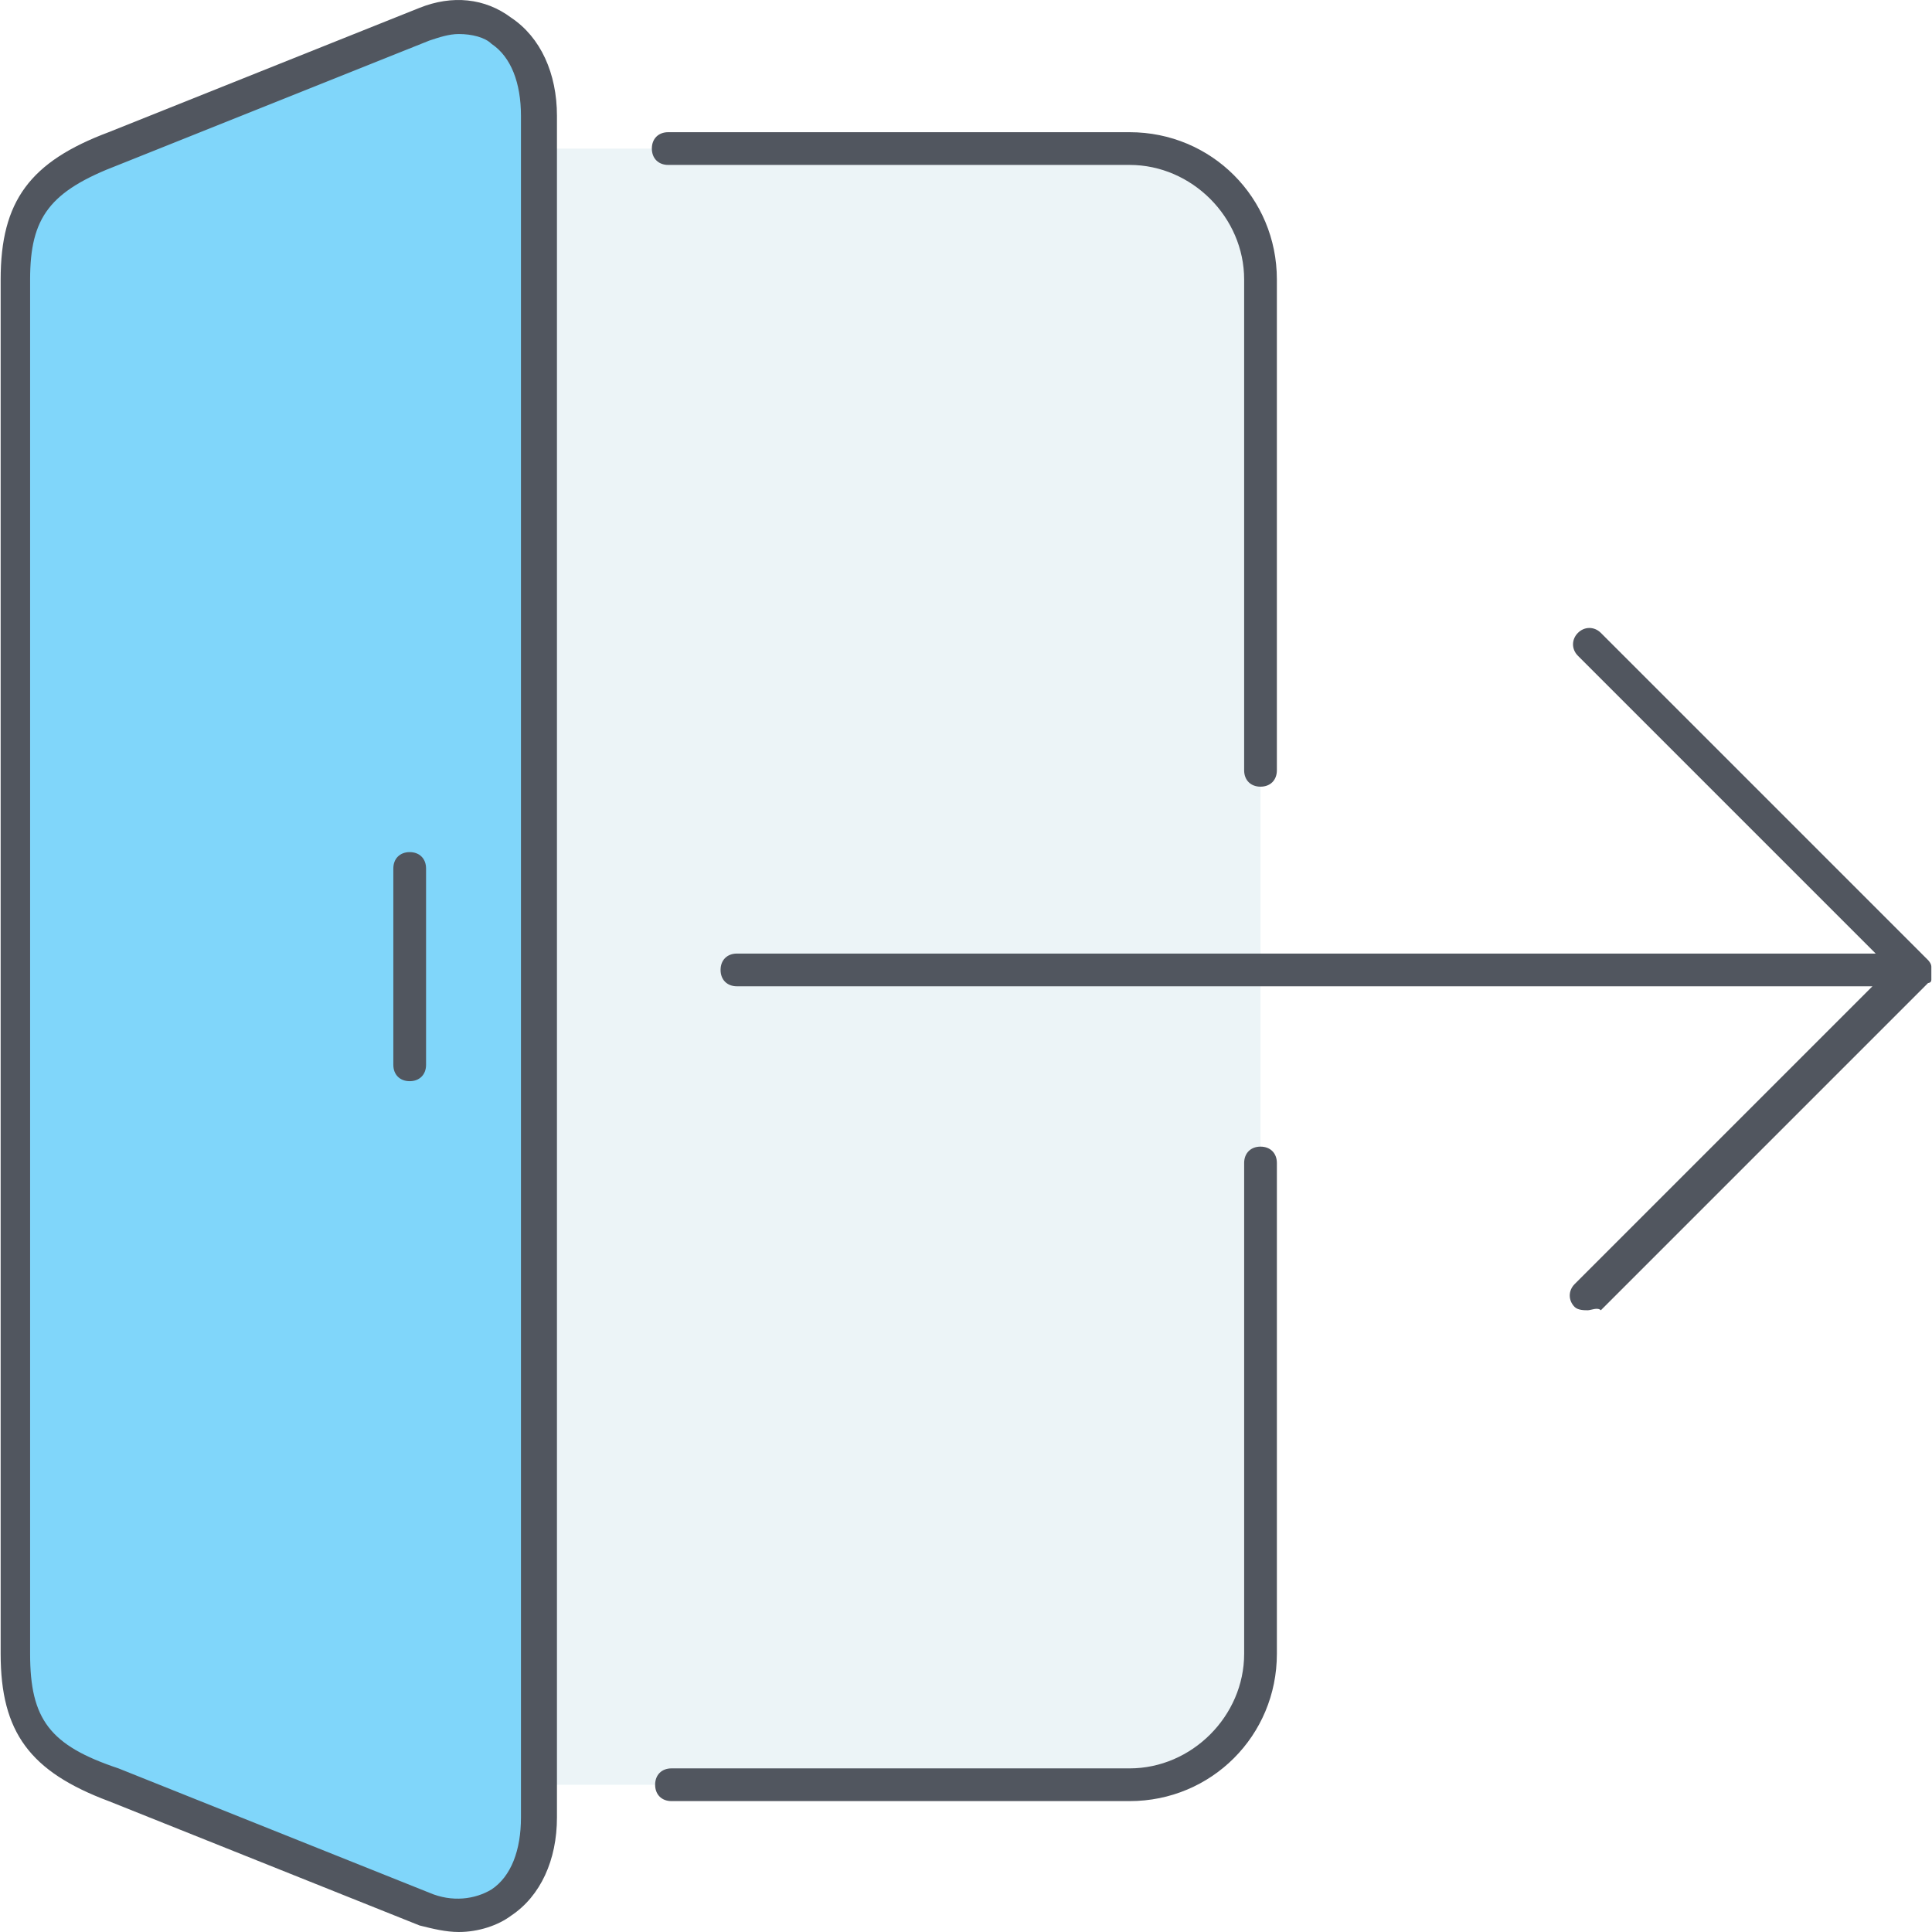
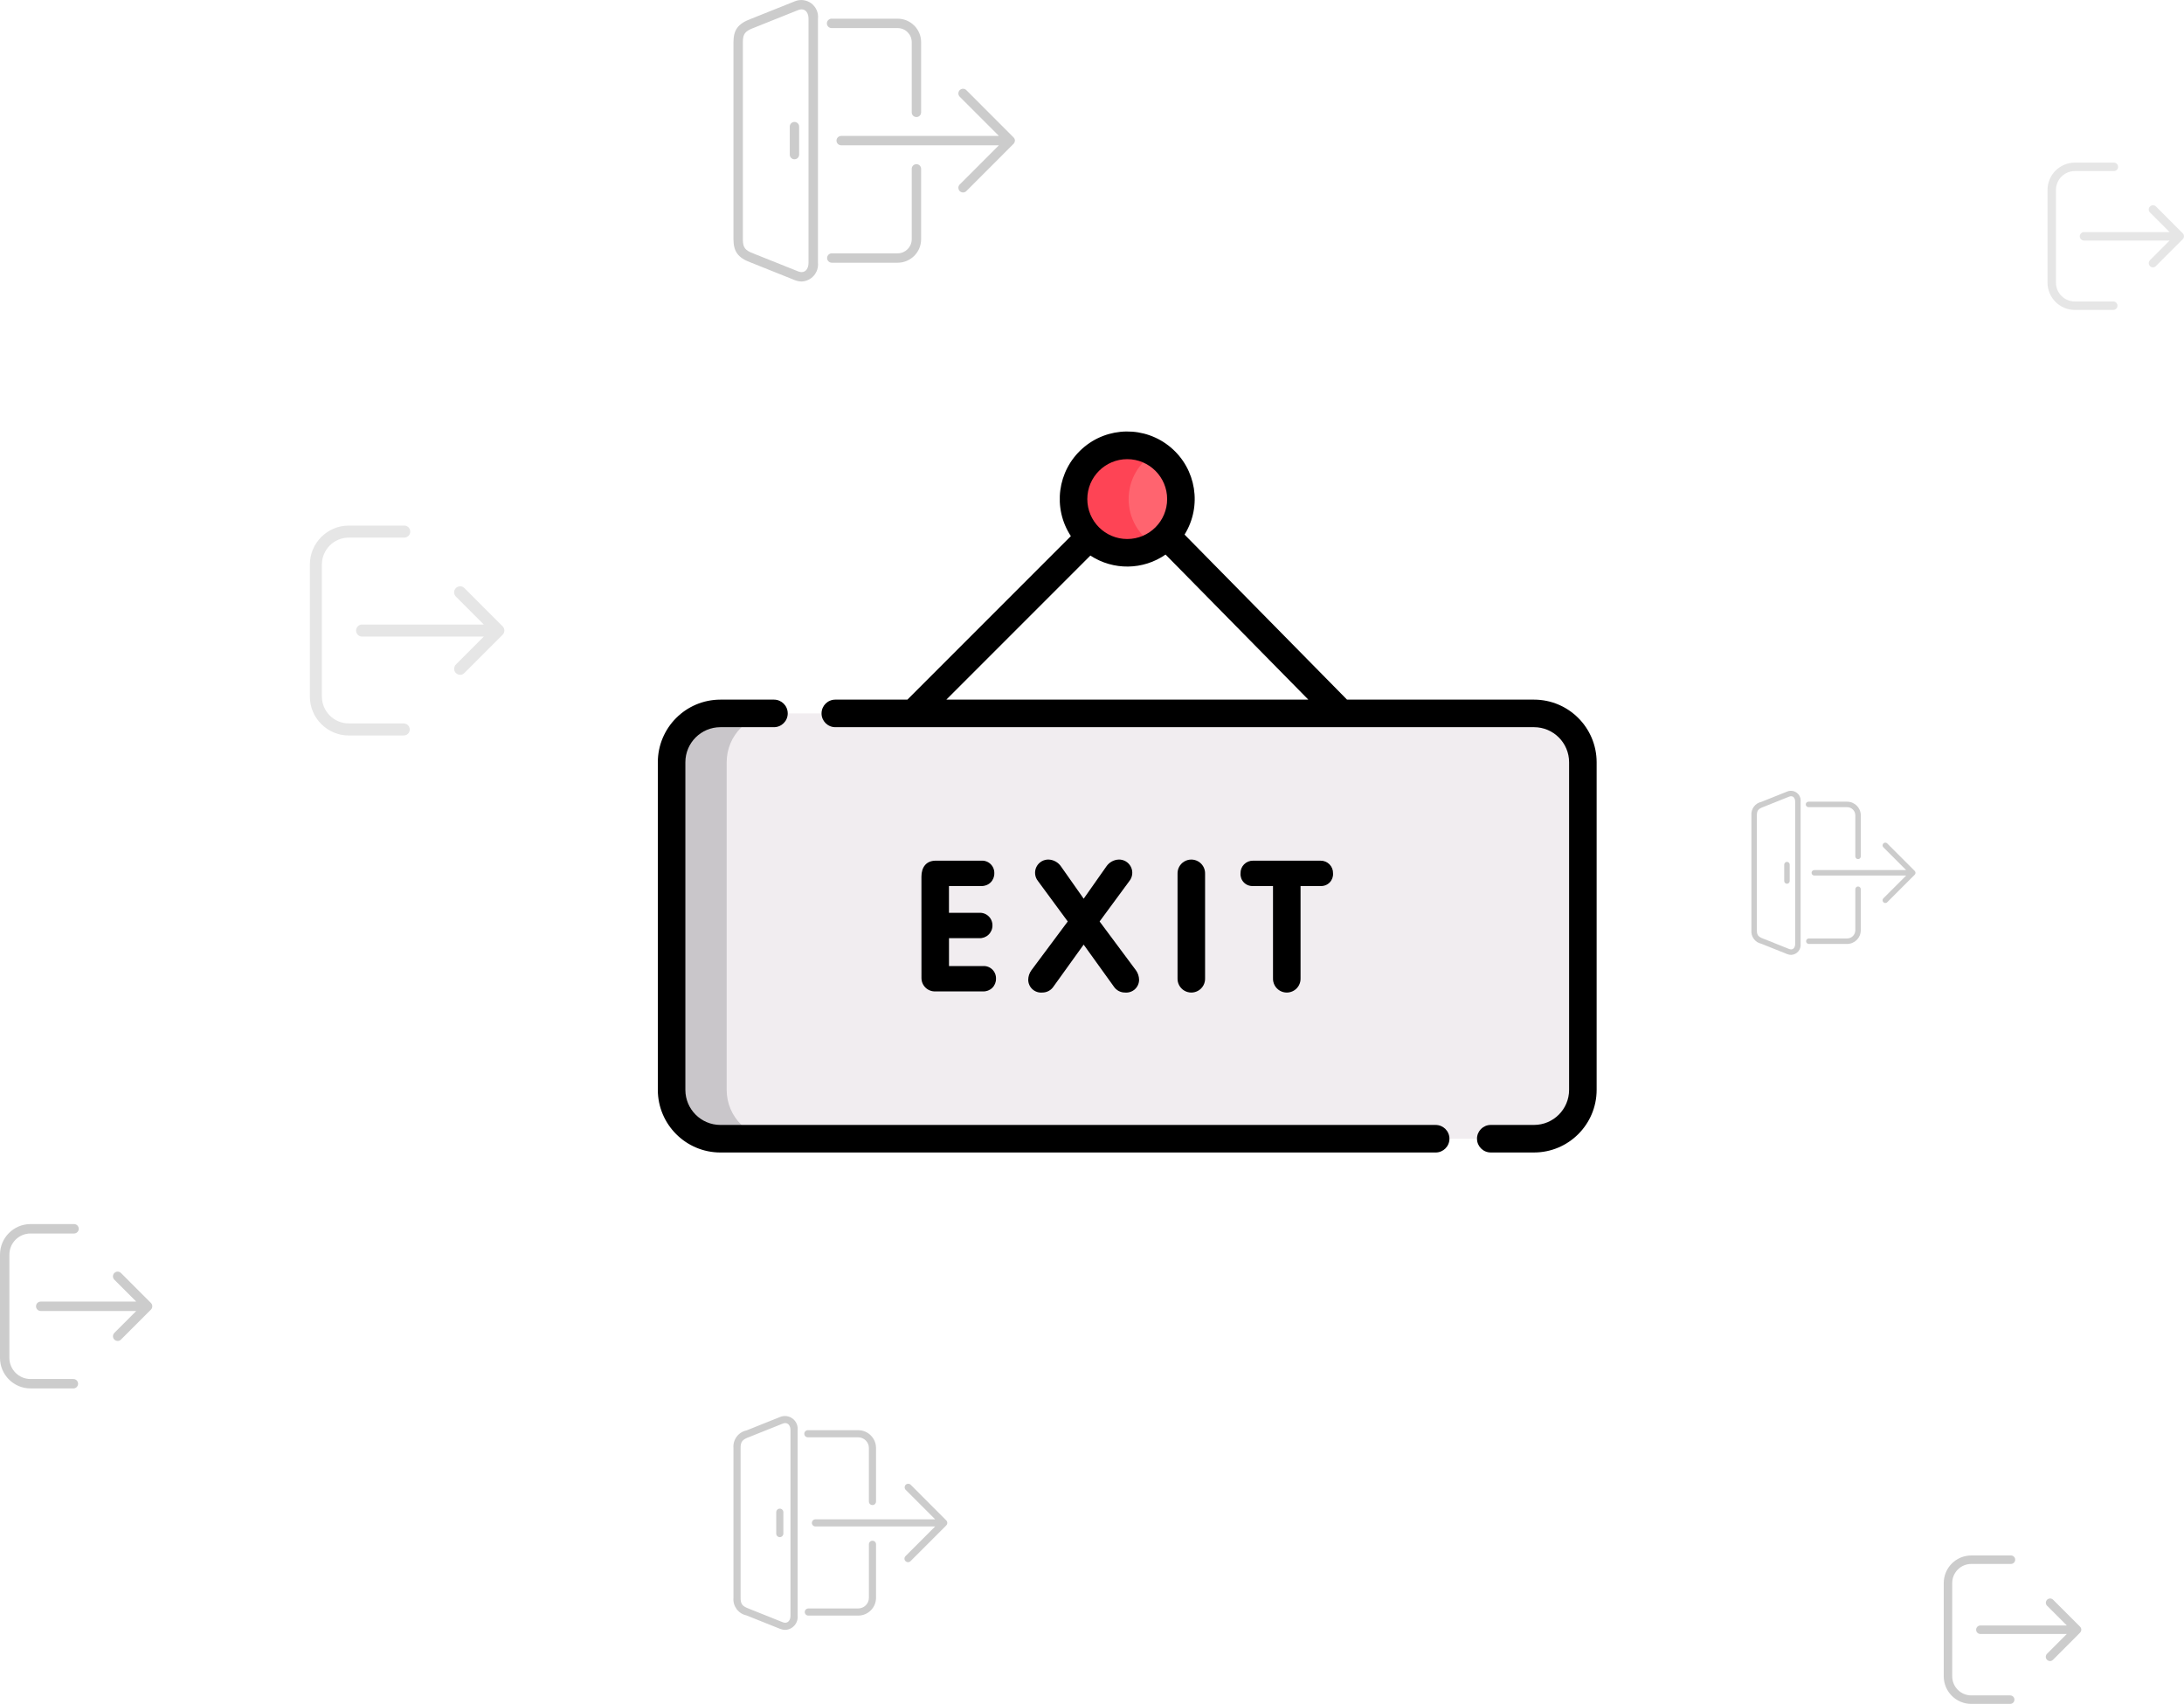
- <svg xmlns="http://www.w3.org/2000/svg" width="150px" version="1.1" id="Layer_1" x="0px" y="0px" viewBox="0 0 503.808 503.808" style="enable-background:new 0 0 503.808 503.808;" xml:space="preserve">
-   <g transform="translate(1 1)">
-     <path style="fill:#ECF4F7;" d="M327.704,251.075v51.2v128c0,18.773-15.36,34.133-34.133,34.133h-153.6V37.741h153.6   c18.773,0,34.133,15.36,34.133,34.133V251.075z" />
-     <path style="fill:#80D6FA;" d="M139.971,37.741v426.667v8.533c0,18.773-13.653,29.867-29.867,23.893l-81.067-32.427   c-19.627-6.827-25.6-15.36-25.6-34.133v-358.4c0-18.773,6.827-27.307,25.6-34.133l81.067-32.427   c16.213-5.973,29.867,5.12,29.867,23.893V37.741z" />
+ <svg xmlns="http://www.w3.org/2000/svg" width="297.763" height="232.242" viewBox="0 0 297.763 232.242">
+   <defs>
+     <style>
+       .cls-1 {
+         fill: #ff646f;
+       }
+ 
+       .cls-2 {
+         fill: #fe4455;
+       }
+ 
+       .cls-3 {
+         fill: #f1edf0;
+       }
+ 
+       .cls-4 {
+         fill: #c9c6ca;
+       }
+ 
+       .cls-5 {
+         opacity: 0.1;
+       }
+ 
+       .cls-6 {
+         opacity: 0.2;
+       }
+     </style>
+   </defs>
+   <g id="Group_2099" data-name="Group 2099" transform="translate(-806 -242.957)">
+     <g id="exit_4_" data-name="exit (4)" transform="translate(895.687 301.285)">
+       <path id="Path_1240" data-name="Path 1240" class="cls-1" d="M241.358,15.328a7.32,7.32,0,1,1-7.319-7.32A7.318,7.318,0,0,1,241.358,15.328Zm0,0" transform="translate(-170.041 -5.631)" />
+       <path id="Path_1241" data-name="Path 1241" class="cls-2" d="M234.229,15.328a7.314,7.314,0,0,1,3.564-6.283,7.319,7.319,0,1,0,0,12.566A7.314,7.314,0,0,1,234.229,15.328Zm0,0" transform="translate(-170.041 -5.631)" />
+       <path id="Path_1242" data-name="Path 1242" class="cls-3" d="M125.093,212.109H14.165a6.657,6.657,0,0,1-6.657-6.656V160.793a6.657,6.657,0,0,1,6.657-6.656H125.093a6.656,6.656,0,0,1,6.656,6.656v44.66A6.655,6.655,0,0,1,125.093,212.109Zm0,0" transform="translate(-5.631 -115.229)" />
+       <path id="Path_1243" data-name="Path 1243" class="cls-4" d="M15.018,205.453V160.793a6.657,6.657,0,0,1,6.656-6.656h-7.51a6.657,6.657,0,0,0-6.657,6.656v44.661a6.657,6.657,0,0,0,6.657,6.656h7.51A6.656,6.656,0,0,1,15.018,205.453Zm0,0" transform="translate(-5.631 -115.229)" />
+       <path id="Path_1244" data-name="Path 1244" d="M186.427,37.031h-25.5L138.778,14.537a9.2,9.2,0,1,0-15.5.207L100.992,37.031H91.163a1.877,1.877,0,1,0,0,3.755h95.264a4.784,4.784,0,0,1,4.779,4.778V90.225A4.784,4.784,0,0,1,186.427,95h-5.9a1.877,1.877,0,1,0,0,3.755h5.9a8.544,8.544,0,0,0,8.534-8.533V45.564A8.543,8.543,0,0,0,186.427,37.031ZM130.963,4.255A5.442,5.442,0,1,1,125.52,9.7,5.448,5.448,0,0,1,130.963,4.255Zm-5.024,13.139a9.166,9.166,0,0,0,10.251-.136l19.464,19.773H106.3Zm0,0" transform="translate(-66.965)" />
+       <path id="Path_1245" data-name="Path 1245" d="M106.05,204.6H8.534a4.784,4.784,0,0,1-4.779-4.778V155.162a4.784,4.784,0,0,1,4.779-4.778h7.3a1.877,1.877,0,1,0,0-3.755h-7.3A8.543,8.543,0,0,0,0,155.162v44.661a8.543,8.543,0,0,0,8.534,8.533H106.05a1.877,1.877,0,0,0,0-3.755Zm0,0" transform="translate(0 -109.598)" />
+       <path id="Path_1246" data-name="Path 1246" d="M143.758,236.615c0-1.251.625-2.178,1.952-2.178h6.208a1.666,1.666,0,0,1,1.777,1.727,1.694,1.694,0,0,1-1.777,1.727h-4.405v3.654h4.1a1.7,1.7,0,0,1,1.828,1.727A1.724,1.724,0,0,1,151.617,245h-4.1v3.8h4.631a1.667,1.667,0,0,1,1.777,1.727,1.694,1.694,0,0,1-1.777,1.727h-6.459a1.826,1.826,0,0,1-1.927-1.877Zm0,0" transform="translate(-107.819 -175.455)" />
+       <path id="Path_1247" data-name="Path 1247" d="M207.413,242.275l-4.056-5.507a1.8,1.8,0,0,1,1.5-2.929,2.152,2.152,0,0,1,1.628.926l3.1,4.406,3.1-4.406a2.149,2.149,0,0,1,1.627-.926,1.8,1.8,0,0,1,1.5,2.929l-4.056,5.507,4.957,6.659a2.274,2.274,0,0,1,.426,1.276,1.751,1.751,0,0,1-1.9,1.752,1.815,1.815,0,0,1-1.552-.825l-4.105-5.708-4.105,5.708a1.815,1.815,0,0,1-1.552.825,1.751,1.751,0,0,1-1.9-1.752,2.273,2.273,0,0,1,.425-1.276Zm0,0" transform="translate(-151.525 -175.007)" />
+       <path id="Path_1248" data-name="Path 1248" d="M283.434,235.792a1.879,1.879,0,1,1,3.755,0V250.01a1.879,1.879,0,1,1-3.755,0Zm0,0" transform="translate(-212.577 -175.007)" />
+       <path id="Path_1249" data-name="Path 1249" d="M322.208,237.892h-2.728a1.616,1.616,0,0,1-1.7-1.727,1.677,1.677,0,0,1,1.7-1.727h9.213a1.677,1.677,0,0,1,1.7,1.727,1.617,1.617,0,0,1-1.7,1.727h-2.729v12.566a1.879,1.879,0,1,1-3.755,0Zm0,0" transform="translate(-238.336 -175.455)" />
+     </g>
+     <g id="logout" class="cls-5" transform="translate(831.027 314.592)">
+       <g id="Group_2091" data-name="Group 2091" transform="translate(17.219)">
+         <path id="Path_1189" data-name="Path 1189" d="M29.993,26.968H22.531A3.678,3.678,0,0,1,18.858,23.3V5.312a3.678,3.678,0,0,1,3.673-3.673h7.583a.82.82,0,0,0,0-1.639H22.531a5.318,5.318,0,0,0-5.312,5.312V23.3a5.318,5.318,0,0,0,5.312,5.312h7.462a.82.82,0,1,0,0-1.639Z" transform="translate(-17.219)" />
+         <path id="Path_1190" data-name="Path 1190" d="M140.524,141.775l-5.209-5.209a.82.82,0,0,0-1.16,1.16l3.813,3.813H121.339a.82.82,0,0,0,0,1.639h16.629l-3.813,3.813a.823.823,0,0,0,.577,1.4.8.8,0,0,0,.577-.243l5.209-5.209A.819.819,0,0,0,140.524,141.775Z" transform="translate(-114.247 -128.048)" />
+       </g>
+     </g>
+     <g id="logout-2" data-name="logout" class="cls-6" transform="translate(788.781 409.799)">
+       <g id="Group_2091-2" data-name="Group 2091" transform="translate(17.219)">
+         <path id="Path_1189-2" data-name="Path 1189" d="M27.221,21.117H21.379A2.88,2.88,0,0,1,18.5,18.241V4.16a2.88,2.88,0,0,1,2.876-2.876h5.938a.642.642,0,0,0,0-1.284H21.379a4.164,4.164,0,0,0-4.16,4.16V18.241a4.164,4.164,0,0,0,4.16,4.16h5.843a.642.642,0,0,0,0-1.284Z" transform="translate(-17.219)" />
+         <path id="Path_1190-2" data-name="Path 1190" d="M136.183,140.593l-4.079-4.079a.642.642,0,0,0-.908.908l2.985,2.985H121.161a.642.642,0,0,0,0,1.284h13.021l-2.985,2.985a.644.644,0,0,0,.452,1.1.626.626,0,0,0,.452-.19l4.079-4.079A.641.641,0,0,0,136.183,140.593Z" transform="translate(-115.608 -129.844)" />
+       </g>
+     </g>
+     <g id="logout-3" data-name="logout" class="cls-5" transform="translate(1067.935 265.123)">
+       <g id="Group_2091-3" data-name="Group 2091" transform="translate(17.219)">
+         <path id="Path_1189-3" data-name="Path 1189" d="M26.183,18.926H20.947a2.581,2.581,0,0,1-2.578-2.578V3.728A2.581,2.581,0,0,1,20.947,1.15h5.322a.575.575,0,0,0,0-1.15H20.947a3.732,3.732,0,0,0-3.728,3.728v12.62a3.732,3.732,0,0,0,3.728,3.728h5.236a.575.575,0,1,0,0-1.15Z" transform="translate(-17.219)" />
+         <path id="Path_1190-3" data-name="Path 1190" d="M134.558,140.15l-3.656-3.656a.575.575,0,0,0-.814.814l2.676,2.676h-11.67a.575.575,0,0,0,0,1.15h11.67l-2.676,2.676a.577.577,0,0,0,.4.984.561.561,0,0,0,.4-.17l3.656-3.656A.575.575,0,0,0,134.558,140.15Z" transform="translate(-116.118 -130.517)" />
+       </g>
+     </g>
+     <g id="logout-4" data-name="logout" class="cls-6" transform="translate(1053.788 454.965)">
+       <g id="Group_2091-4" data-name="Group 2091" transform="translate(17.219)">
+         <path id="Path_1189-4" data-name="Path 1189" d="M26.254,19.075H20.976a2.6,2.6,0,0,1-2.6-2.6V3.757a2.6,2.6,0,0,1,2.6-2.6H26.34A.58.58,0,1,0,26.34,0H20.976a3.762,3.762,0,0,0-3.757,3.757v12.72a3.762,3.762,0,0,0,3.757,3.757h5.278a.58.58,0,1,0,0-1.159Z" transform="translate(-17.219)" />
+         <path id="Path_1190-4" data-name="Path 1190" d="M134.669,140.18l-3.684-3.684a.58.58,0,0,0-.82.82l2.7,2.7H121.1a.58.58,0,1,0,0,1.159h11.762l-2.7,2.7a.582.582,0,0,0,.408.992.566.566,0,0,0,.408-.172L134.664,141A.579.579,0,0,0,134.669,140.18Z" transform="translate(-116.083 -130.471)" />
+       </g>
+     </g>
+     <g id="logout_1_" data-name="logout (1)" class="cls-6" transform="translate(906 435.933)">
+       <g id="Group_2093" data-name="Group 2093" transform="translate(0 0.023)">
+         <g id="Group_2092" data-name="Group 2092" transform="translate(0 0)">
+           <path id="Path_1215" data-name="Path 1215" d="M102.886,221.782a.486.486,0,0,0-.486.486v2.915a.486.486,0,1,0,.972,0v-2.915A.486.486,0,0,0,102.886,221.782Z" transform="translate(-96.569 -209.154)" />
+           <path id="Path_1216" data-name="Path 1216" d="M6.369.153,1.775,1.991A2.247,2.247,0,0,0,0,4.39V24.8a2.242,2.242,0,0,0,1.763,2.4l4.616,1.846a1.924,1.924,0,0,0,.682.13,1.766,1.766,0,0,0,1.686-1.941V1.96A1.741,1.741,0,0,0,6.369.153Zm1.405,27.08c0,.58-.287.969-.714.969a.962.962,0,0,1-.33-.064L2.113,26.291C1.2,25.951.972,25.659.972,24.8V4.39c0-.856.224-1.148,1.153-1.492l4.6-1.839A.967.967,0,0,1,7.06.991c.427,0,.714.389.714.969Z" transform="translate(0 -0.023)" />
+           <path id="Path_1217" data-name="Path 1217" d="M170.086,35.02h6.863a1.46,1.46,0,0,1,1.458,1.458v7.289a.486.486,0,0,0,.972,0V36.478a2.432,2.432,0,0,0-2.43-2.43h-6.863a.486.486,0,0,0,0,.972Z" transform="translate(-159.943 -32.111)" />
+           <path id="Path_1218" data-name="Path 1218" d="M179.9,298.582a.486.486,0,0,0-.486.486v7.289a1.46,1.46,0,0,1-1.458,1.458h-6.8a.486.486,0,1,0,0,.972h6.8a2.432,2.432,0,0,0,2.43-2.43v-7.289A.486.486,0,0,0,179.9,298.582Z" transform="translate(-160.949 -281.581)" />
+           <path id="Path_1219" data-name="Path 1219" d="M206.161,167.2a.485.485,0,0,0-.105-.158L201.2,162.18a.486.486,0,0,0-.687.687l4.03,4.03H188.22a.486.486,0,1,0,0,.972h16.32l-4.03,4.03a.486.486,0,1,0,.687.687l4.859-4.859a.487.487,0,0,0,.105-.53Z" transform="translate(-177.044 -152.812)" />
+         </g>
+       </g>
+     </g>
+     <g id="logout_1_2" data-name="logout (1)" class="cls-6" transform="translate(1044.784 350.717)">
+       <g id="Group_2093-2" data-name="Group 2093" transform="translate(0 0.023)">
+         <g id="Group_2092-2" data-name="Group 2092" transform="translate(0 0)">
+           <path id="Path_1215-2" data-name="Path 1215" d="M102.773,221.782a.373.373,0,0,0-.373.373v2.237a.373.373,0,1,0,.746,0v-2.237A.373.373,0,0,0,102.773,221.782Z" transform="translate(-97.926 -212.093)" />
+           <path id="Path_1216-2" data-name="Path 1216" d="M4.887.123,1.362,1.533A1.724,1.724,0,0,0,0,3.374V19.036a1.72,1.72,0,0,0,1.353,1.838l3.542,1.417a1.476,1.476,0,0,0,.523.1A1.355,1.355,0,0,0,6.711,20.9V1.51A1.336,1.336,0,0,0,4.887.123ZM5.965,20.9c0,.445-.22.744-.548.744a.738.738,0,0,1-.254-.049L1.621,20.178c-.7-.261-.875-.485-.875-1.142V3.374c0-.657.172-.881.884-1.145L5.157.818a.742.742,0,0,1,.26-.052c.328,0,.548.3.548.743Z" transform="translate(0 -0.023)" />
+           <path id="Path_1217-2" data-name="Path 1217" d="M169.973,34.794h5.266a1.12,1.12,0,0,1,1.119,1.119V41.5a.373.373,0,0,0,.746,0V35.912a1.866,1.866,0,0,0-1.864-1.864h-5.266a.373.373,0,0,0,0,.746Z" transform="translate(-162.19 -32.561)" />
+           <path id="Path_1218-2" data-name="Path 1218" d="M177.751,298.582a.373.373,0,0,0-.373.373v5.593a1.12,1.12,0,0,1-1.119,1.118h-5.22a.373.373,0,1,0,0,.746h5.22a1.866,1.866,0,0,0,1.864-1.864v-5.593A.373.373,0,0,0,177.751,298.582Z" transform="translate(-163.21 -285.537)" />
+           <path id="Path_1219-2" data-name="Path 1219" d="M201.873,166a.372.372,0,0,0-.081-.122l-3.728-3.728a.373.373,0,1,0-.527.527l3.092,3.092H188.107a.373.373,0,0,0,0,.746h12.522l-3.092,3.092a.373.373,0,1,0,.527.527l3.728-3.728a.374.374,0,0,0,.081-.406Z" transform="translate(-179.532 -154.959)" />
+         </g>
+       </g>
+     </g>
+     <g id="logout_1_3" data-name="logout (1)" class="cls-6" transform="translate(906 242.933)">
+       <g id="Group_2093-3" data-name="Group 2093" transform="translate(0 0.023)">
+         <g id="Group_2092-3" data-name="Group 2092" transform="translate(0 0)">
+           <path id="Path_1215-3" data-name="Path 1215" d="M103.04,221.782a.64.64,0,0,0-.64.639v3.837a.64.64,0,0,0,1.279,0v-3.837A.64.64,0,0,0,103.04,221.782Z" transform="translate(-94.725 -205.161)" />
+           <path id="Path_1216-3" data-name="Path 1216" d="M8.383.194,2.336,2.613C.633,3.244,0,4.1,0,5.771V32.638c0,1.671.633,2.527,2.32,3.152L8.4,38.221a2.532,2.532,0,0,0,.9.171,2.325,2.325,0,0,0,2.219-2.555V2.573A2.292,2.292,0,0,0,8.383.194Zm1.85,35.644c0,.763-.377,1.276-.939,1.276a1.266,1.266,0,0,1-.435-.084L2.781,34.6c-1.207-.447-1.5-.832-1.5-1.959V5.771c0-1.127.295-1.511,1.517-1.964l6.05-2.42A1.273,1.273,0,0,1,9.293,1.3c.562,0,.94.512.94,1.275Z" transform="translate(0 -0.023)" />
+           <path id="Path_1217-3" data-name="Path 1217" d="M170.24,35.327h9.034a1.921,1.921,0,0,1,1.919,1.919v9.593a.64.64,0,0,0,1.279,0V37.246a3.2,3.2,0,0,0-3.2-3.2H170.24a.64.64,0,0,0,0,1.279Z" transform="translate(-156.889 -31.498)" />
+           <path id="Path_1218-3" data-name="Path 1218" d="M182.819,298.582a.639.639,0,0,0-.64.64v9.594a1.921,1.921,0,0,1-1.919,1.919h-8.954a.64.64,0,1,0,0,1.279h8.954a3.2,3.2,0,0,0,3.2-3.2v-9.594A.639.639,0,0,0,182.819,298.582Z" transform="translate(-157.876 -276.205)" />
+           <path id="Path_1219-3" data-name="Path 1219" d="M211.988,168.83a.639.639,0,0,0-.139-.208l-6.395-6.4a.639.639,0,1,0-.9.9l5.3,5.3h-21.48a.64.64,0,1,0,0,1.279h21.48l-5.3,5.3a.639.639,0,1,0,.9.9l6.395-6.4a.641.641,0,0,0,.139-.7Z" transform="translate(-173.664 -149.895)" />
+         </g>
+       </g>
+     </g>
  </g>
-   <path style="fill:#51565F;" d="M119.637,503.808c-3.413,0-6.827-0.853-10.24-1.707L28.33,469.675  c-20.48-7.68-28.16-17.92-28.16-38.4v-358.4c0-20.48,7.68-30.72,28.16-38.4l81.067-32.427c8.533-3.413,17.067-2.56,23.893,2.56  c7.68,5.12,11.947,14.507,11.947,25.6v443.733c0,11.093-4.267,20.48-11.947,25.6C129.877,502.101,124.757,503.808,119.637,503.808z   M119.637,8.875c-2.56,0-5.12,0.853-7.68,1.707L30.891,43.008c-17.92,6.827-23.04,13.653-23.04,29.867v358.4  c0,17.067,5.12,23.893,23.04,29.867l81.067,32.427c5.973,2.56,11.947,1.707,16.213-0.853c5.12-3.413,7.68-10.24,7.68-18.773V30.208  c0-8.533-2.56-15.36-7.68-18.773C126.464,9.728,123.051,8.875,119.637,8.875z M294.571,469.675H175.104  c-2.56,0-4.267-1.707-4.267-4.267c0-2.56,1.707-4.267,4.267-4.267h119.467c16.213,0,29.867-13.653,29.867-29.867v-128  c0-2.56,1.707-4.267,4.267-4.267s4.267,1.707,4.267,4.267v128C332.971,452.608,315.904,469.675,294.571,469.675z M414.037,341.675  c-0.853,0-2.56,0-3.413-0.853c-1.707-1.707-1.707-4.267,0-5.973l77.653-77.653H192.171c-2.56,0-4.267-1.707-4.267-4.267  c0-2.56,1.707-4.267,4.267-4.267h296.96l-77.653-77.653c-1.707-1.707-1.707-4.267,0-5.973c1.707-1.707,4.267-1.707,5.973,0  l85.333,85.333c0,0,0.853,0.853,0.853,1.707l0,0l0,0c0,0.853,0,0.853,0,1.707l0,0l0,0l0,0l0,0l0,0l0,0l0,0l0,0l0,0  c0,0.853,0,0.853,0,1.707l0,0l0,0c0,0.853-0.853,0.853-0.853,0.853l0,0l0,0l0,0l0,0l0,0l-85.333,85.333  C416.597,340.821,414.891,341.675,414.037,341.675z M106.837,281.941c-2.56,0-4.267-1.707-4.267-4.267v-51.2  c0-2.56,1.707-4.267,4.267-4.267s4.267,1.707,4.267,4.267v51.2C111.104,280.234,109.397,281.941,106.837,281.941z M328.704,205.141  c-2.56,0-4.267-1.707-4.267-4.267v-128c0-16.213-13.653-29.867-29.867-29.867h-120.32c-2.56,0-4.267-1.707-4.267-4.267  c0-2.56,1.707-4.267,4.267-4.267h120.32c21.333,0,38.4,17.067,38.4,38.4v128C332.971,203.434,331.264,205.141,328.704,205.141z" />
-   <g>
- </g>
-   <g>
- </g>
-   <g>
- </g>
-   <g>
- </g>
-   <g>
- </g>
-   <g>
- </g>
-   <g>
- </g>
-   <g>
- </g>
-   <g>
- </g>
-   <g>
- </g>
-   <g>
- </g>
-   <g>
- </g>
-   <g>
- </g>
-   <g>
- </g>
-   <g>
- </g>
</svg>
